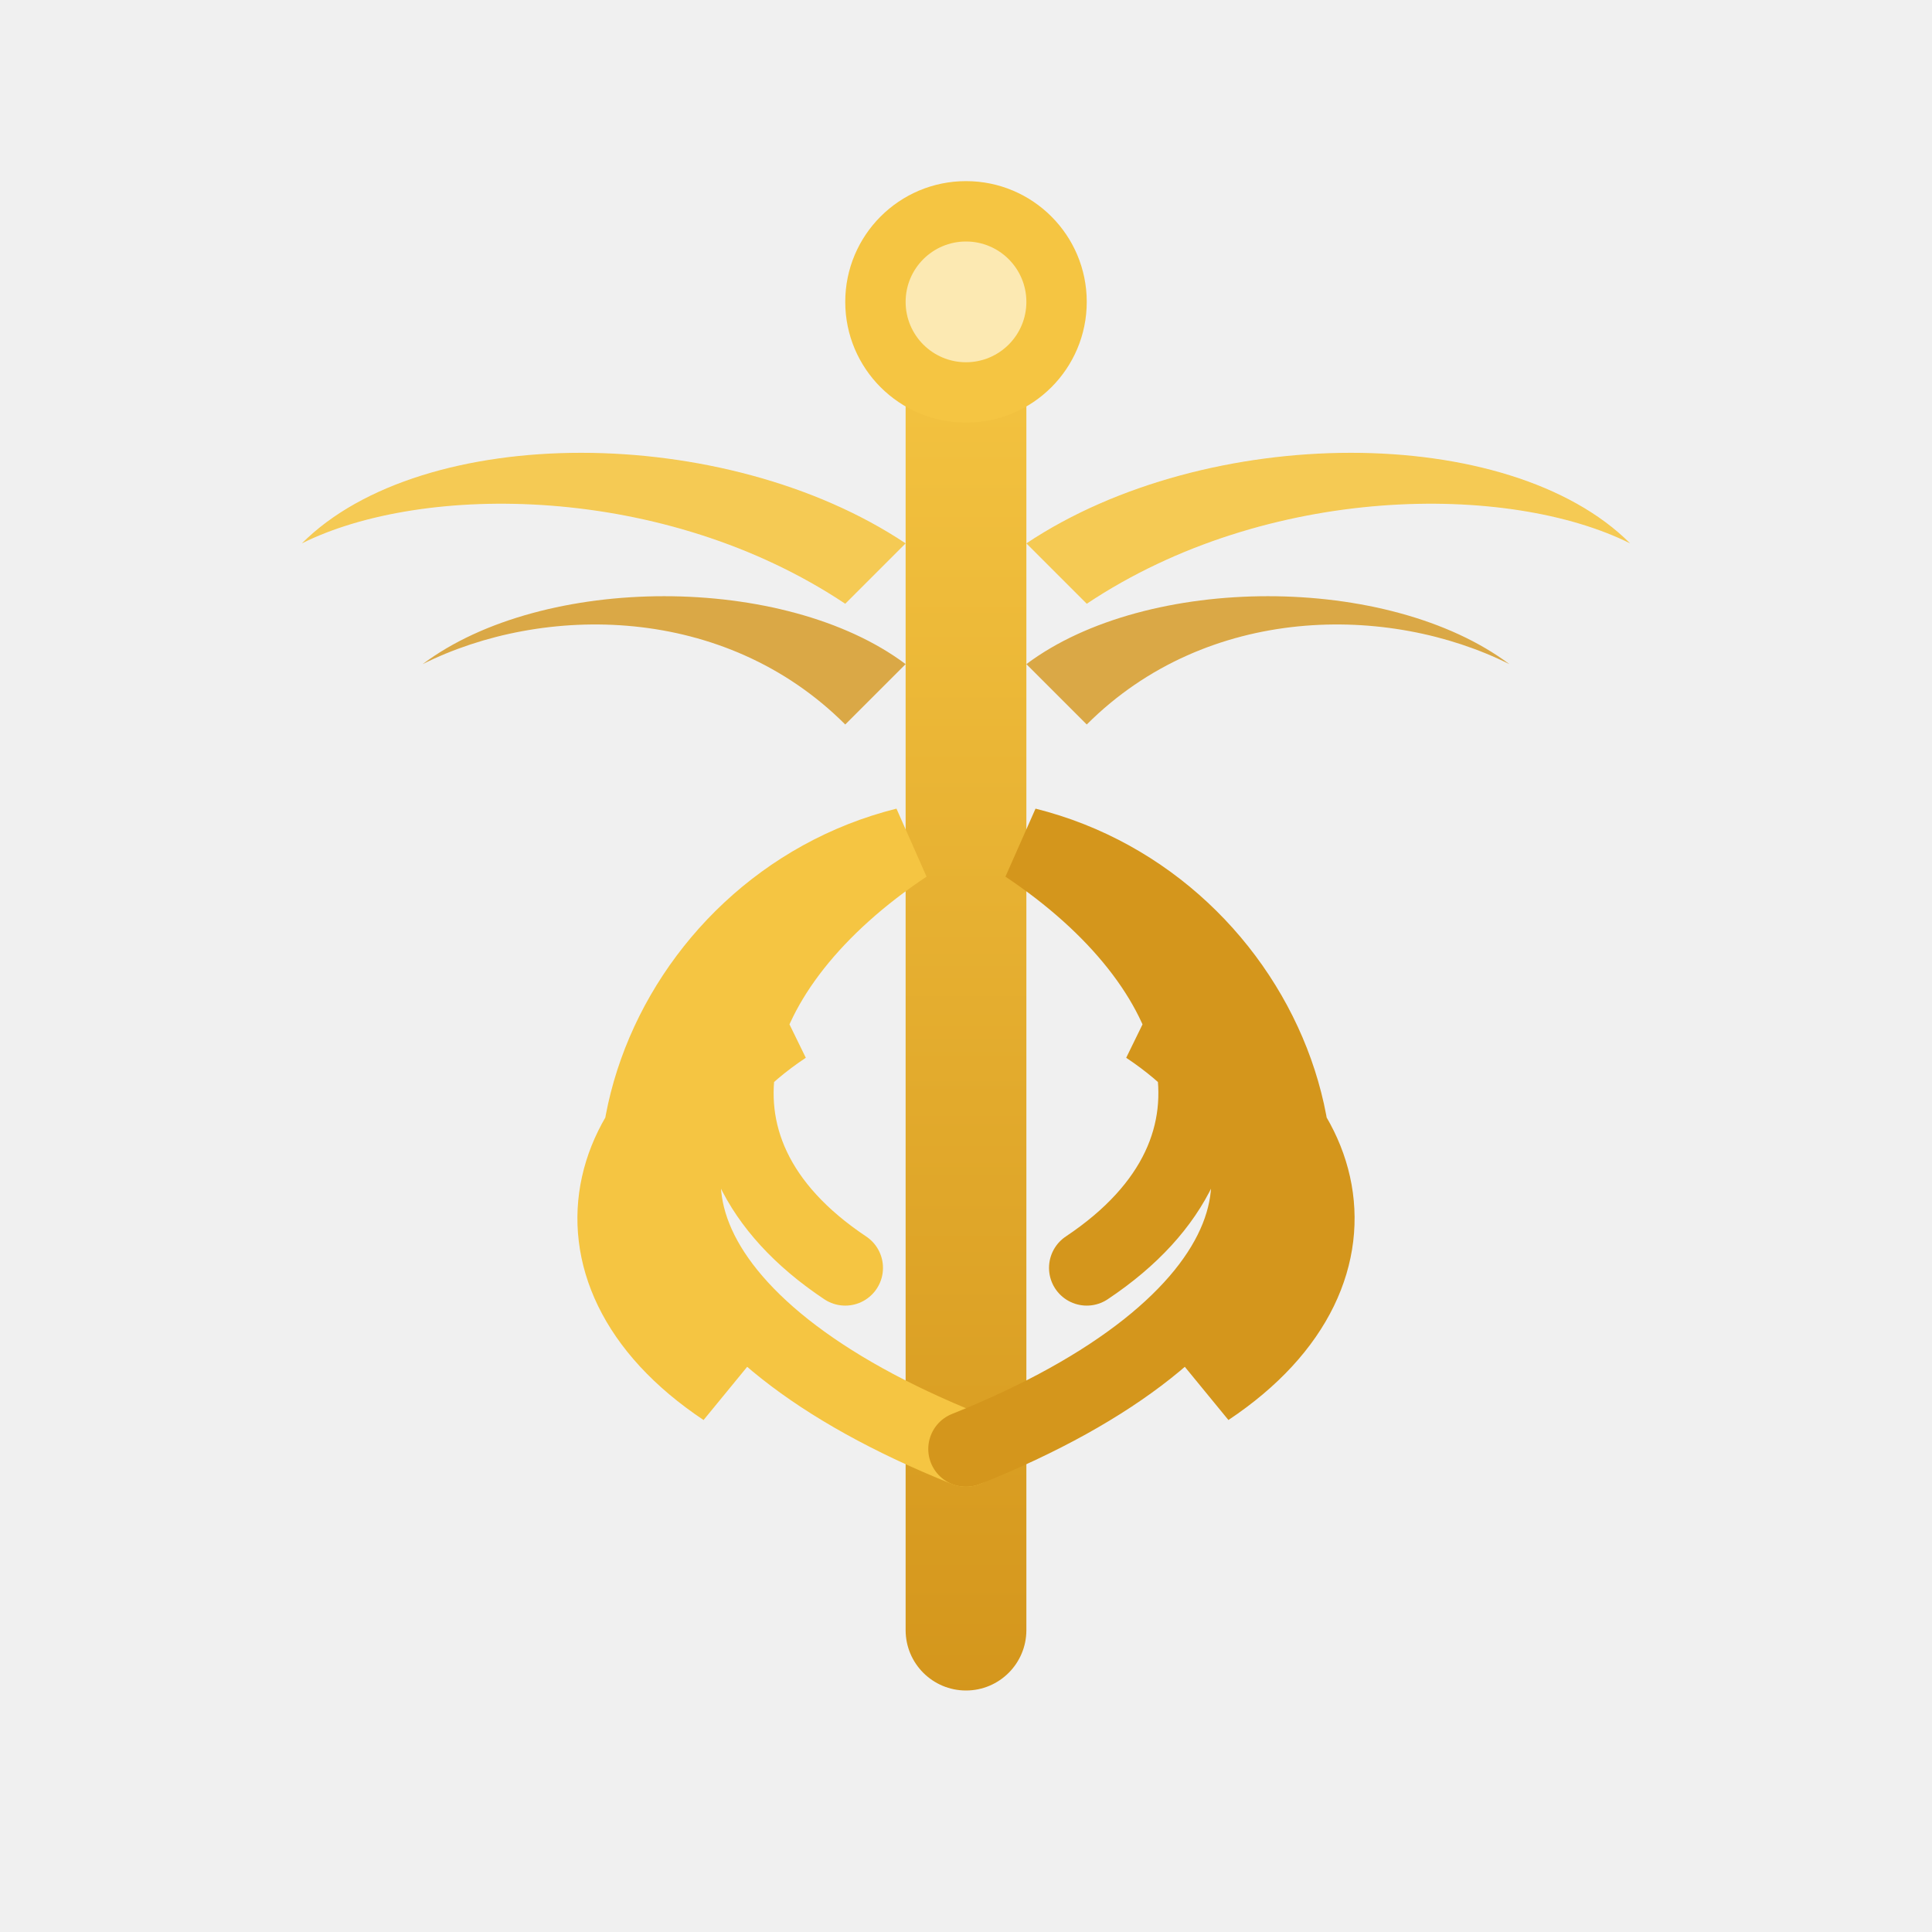
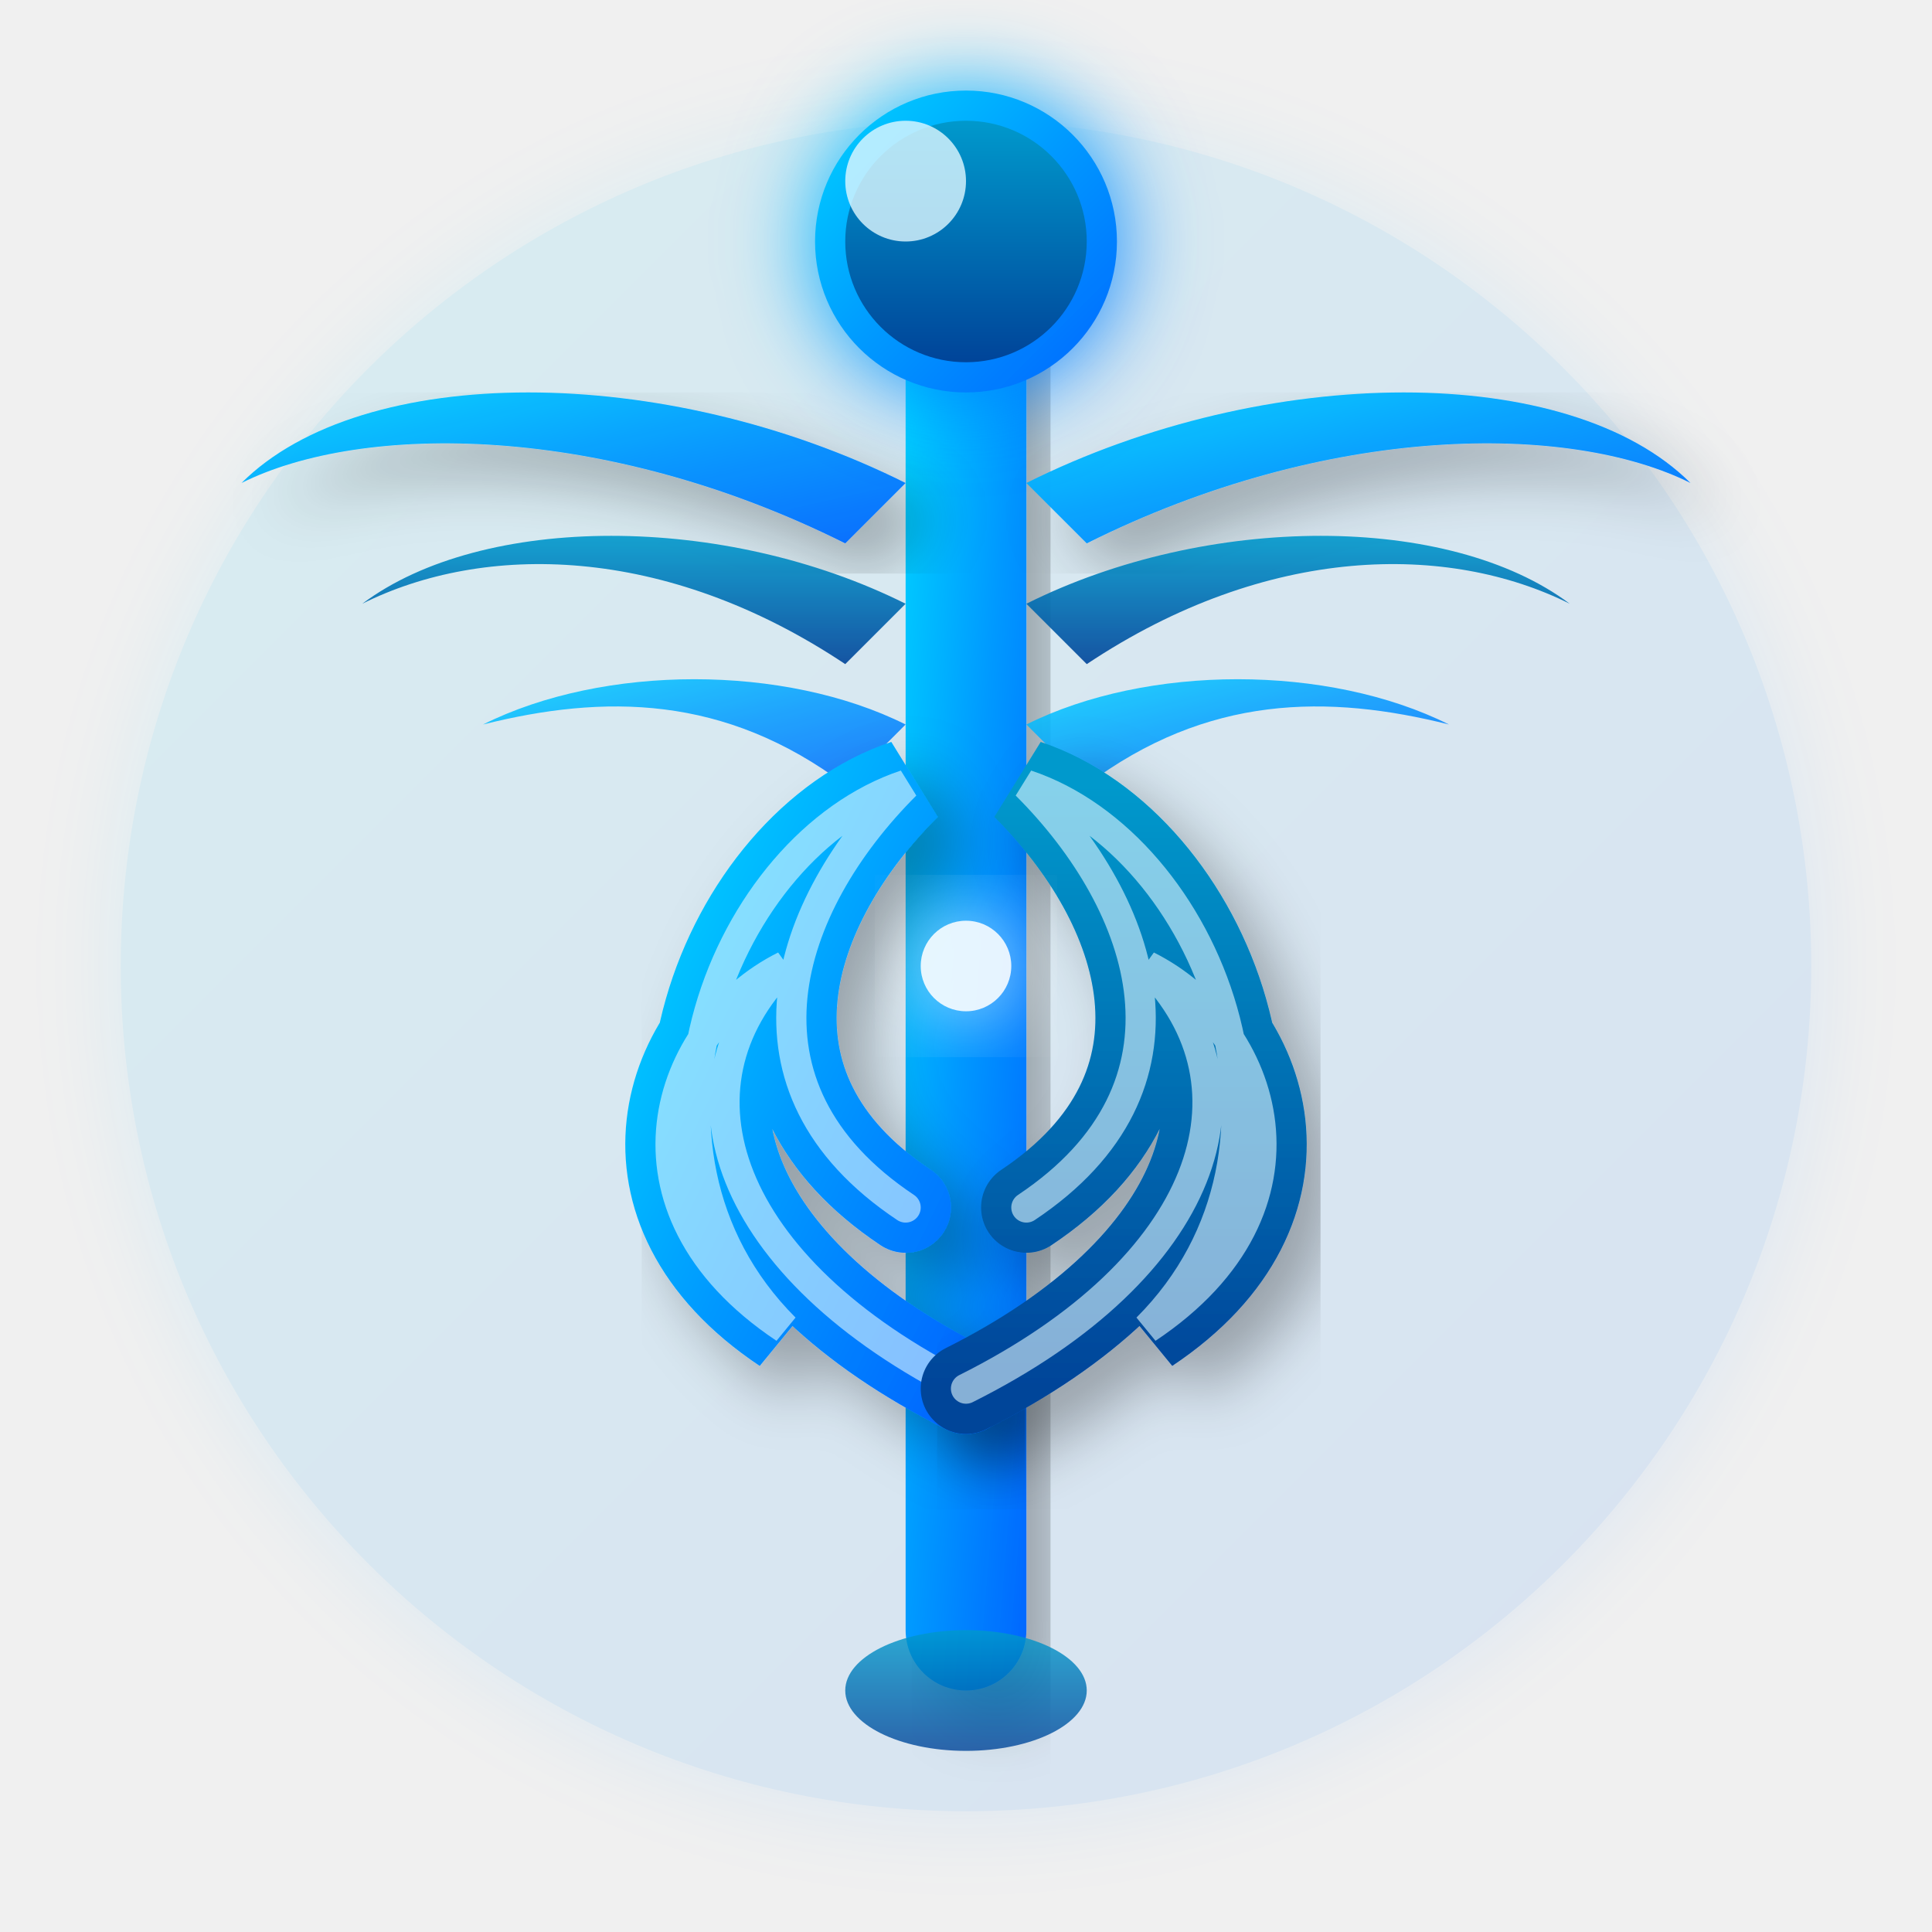
<svg xmlns="http://www.w3.org/2000/svg" viewBox="0 0 64 64" width="64" height="64">
  <defs>
-     <linearGradient id="gold" x1="0%" y1="0%" x2="0%" y2="100%">
-       <stop offset="0%" style="stop-color:#F5C542;stop-opacity:1" />
-       <stop offset="100%" style="stop-color:#D4961C;stop-opacity:1" />
+     <linearGradient id="blueMain" x1="0%" y1="0%" x2="100%" y2="100%">
+       <stop offset="0%" style="stop-color:#00D4FF;stop-opacity:1" />
+       <stop offset="50%" style="stop-color:#0099FF;stop-opacity:1" />
+       <stop offset="100%" style="stop-color:#0066FF;stop-opacity:1" />
    </linearGradient>
+     <linearGradient id="blueDark" x1="0%" y1="0%" x2="0%" y2="100%">
+       <stop offset="0%" style="stop-color:#0099CC;stop-opacity:1" />
+       <stop offset="100%" style="stop-color:#004499;stop-opacity:1" />
+     </linearGradient>
+     <filter id="glow" x="-50%" y="-50%" width="200%" height="200%">
+       <feGaussianBlur stdDeviation="1.5" result="coloredBlur" />
+       <feMerge>
+         <feMergeNode in="coloredBlur" />
+         <feMergeNode in="SourceGraphic" />
+       </feMerge>
+     </filter>
+     <filter id="shadow" x="-20%" y="-20%" width="140%" height="140%">
+       <feDropShadow dx="1" dy="1" stdDeviation="1" flood-color="#000" flood-opacity="0.3" />
+     </filter>
  </defs>
-   <rect x="30" y="10" width="4" height="46" rx="2" fill="url(#gold)" />
-   <path d="M30 18 C24 14, 14 14, 10 18 C14 16, 22 16, 28 20" fill="#F5C542" opacity="0.9" />
-   <path d="M30 22 C26 19, 18 19, 14 22 C18 20, 24 20, 28 24" fill="#D4961C" opacity="0.8" />
-   <path d="M34 18 C40 14, 50 14, 54 18 C50 16, 42 16, 36 20" fill="#F5C542" opacity="0.9" />
-   <path d="M34 22 C38 19, 46 19, 50 22 C46 20, 40 20, 36 24" fill="#D4961C" opacity="0.8" />
-   <path d="M32 48 C22 44, 20 38, 26 34 C20 36, 18 42, 24 46 C18 40, 22 30, 30 28 C24 32, 22 38, 28 42" fill="none" stroke="#F5C542" stroke-width="2.5" stroke-linecap="round" />
-   <path d="M32 48 C42 44, 44 38, 38 34 C44 36, 46 42, 40 46 C46 40, 42 30, 34 28 C40 32, 42 38, 36 42" fill="none" stroke="#D4961C" stroke-width="2.5" stroke-linecap="round" />
-   <circle cx="32" cy="10" r="4" fill="#F5C542" />
-   <circle cx="32" cy="10" r="2" fill="#FFF8E1" opacity="0.7" />
+   <circle cx="32" cy="32" r="28" fill="url(#blueMain)" opacity="0.1" filter="url(#glow)" />
+   <rect x="30" y="8" width="4" height="48" rx="2" fill="url(#blueMain)" filter="url(#shadow)" />
+   <path d="M30 16 C22 12, 12 12, 8 16 C12 14, 20 14, 28 18" fill="url(#blueMain)" opacity="0.95" filter="url(#shadow)" />
+   <path d="M30 20 C24 17, 16 17, 12 20 C16 18, 22 18, 28 22" fill="url(#blueDark)" opacity="0.9" />
+   <path d="M30 24 C26 22, 20 22, 16 24 C20 23, 24 23, 28 26" fill="url(#blueMain)" opacity="0.85" />
+   <path d="M34 16 C42 12, 52 12, 56 16 C52 14, 44 14, 36 18" fill="url(#blueMain)" opacity="0.95" filter="url(#shadow)" />
+   <path d="M34 20 C40 17, 48 17, 52 20 C48 18, 42 18, 36 22" fill="url(#blueDark)" opacity="0.9" />
+   <path d="M34 24 C38 22, 44 22, 48 24 C44 23, 40 23, 36 26" fill="url(#blueMain)" opacity="0.85" />
+   <path d="M32 46 C24 42, 22 36, 26 32 C22 34, 20 40, 26 44 C20 38, 24 28, 30 26 C26 30, 24 36, 30 40" fill="none" stroke="url(#blueMain)" stroke-width="3" stroke-linecap="round" filter="url(#shadow)" />
+   <path d="M32 46 C24 42, 22 36, 26 32 C22 34, 20 40, 26 44 C20 38, 24 28, 30 26 C26 30, 24 36, 30 40" fill="none" stroke="#E0F7FF" stroke-width="1" stroke-linecap="round" opacity="0.6" />
+   <path d="M32 46 C40 42, 42 36, 38 32 C42 34, 44 40, 38 44 C44 38, 40 28, 34 26 C38 30, 40 36, 34 40" fill="none" stroke="url(#blueDark)" stroke-width="3" stroke-linecap="round" filter="url(#shadow)" />
+   <path d="M32 46 C40 42, 42 36, 38 32 C42 34, 44 40, 38 44 C44 38, 40 28, 34 26 C38 30, 40 36, 34 40" fill="none" stroke="#E0F7FF" stroke-width="1" stroke-linecap="round" opacity="0.6" />
+   <circle cx="32" cy="8" r="5" fill="url(#blueMain)" filter="url(#glow)" />
+   <circle cx="32" cy="8" r="4" fill="url(#blueDark)" />
+   <circle cx="30" cy="6" r="2" fill="#E0F7FF" opacity="0.8" />
+   <ellipse cx="32" cy="56" rx="4" ry="2" fill="url(#blueDark)" opacity="0.8" />
+   <circle cx="32" cy="32" r="1.5" fill="#FFF" opacity="0.9" filter="url(#glow)" />
</svg>
